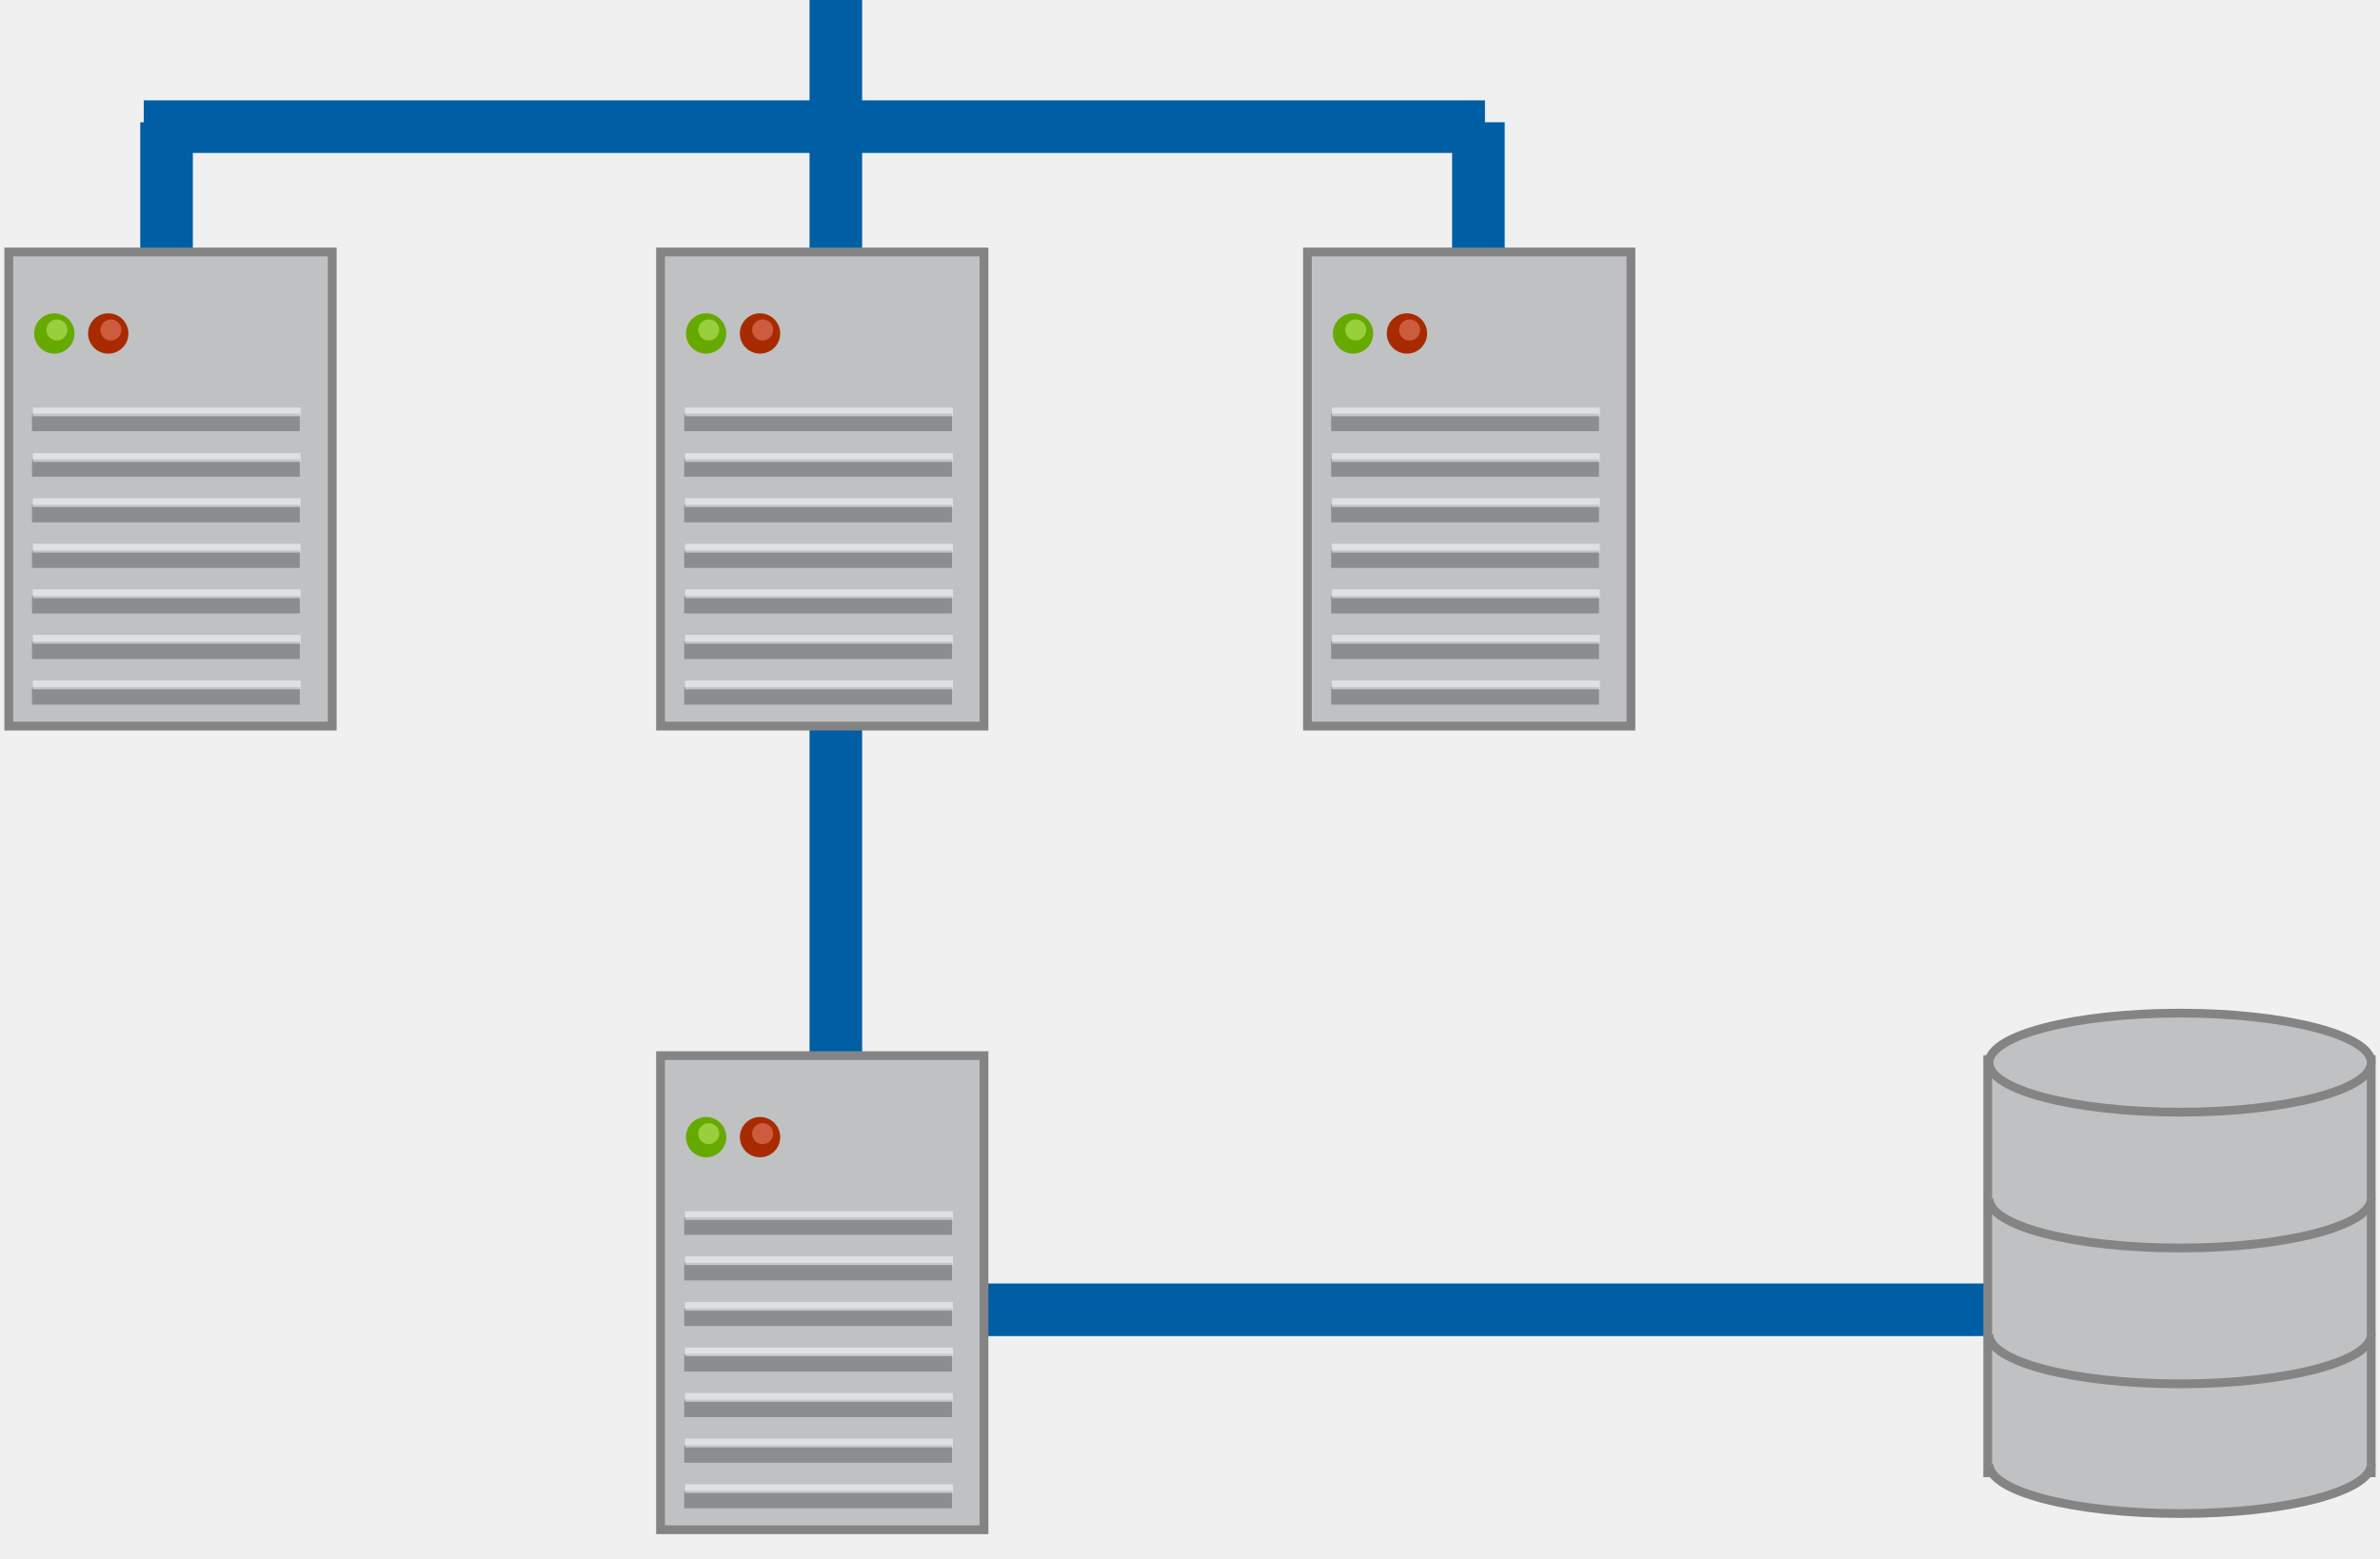
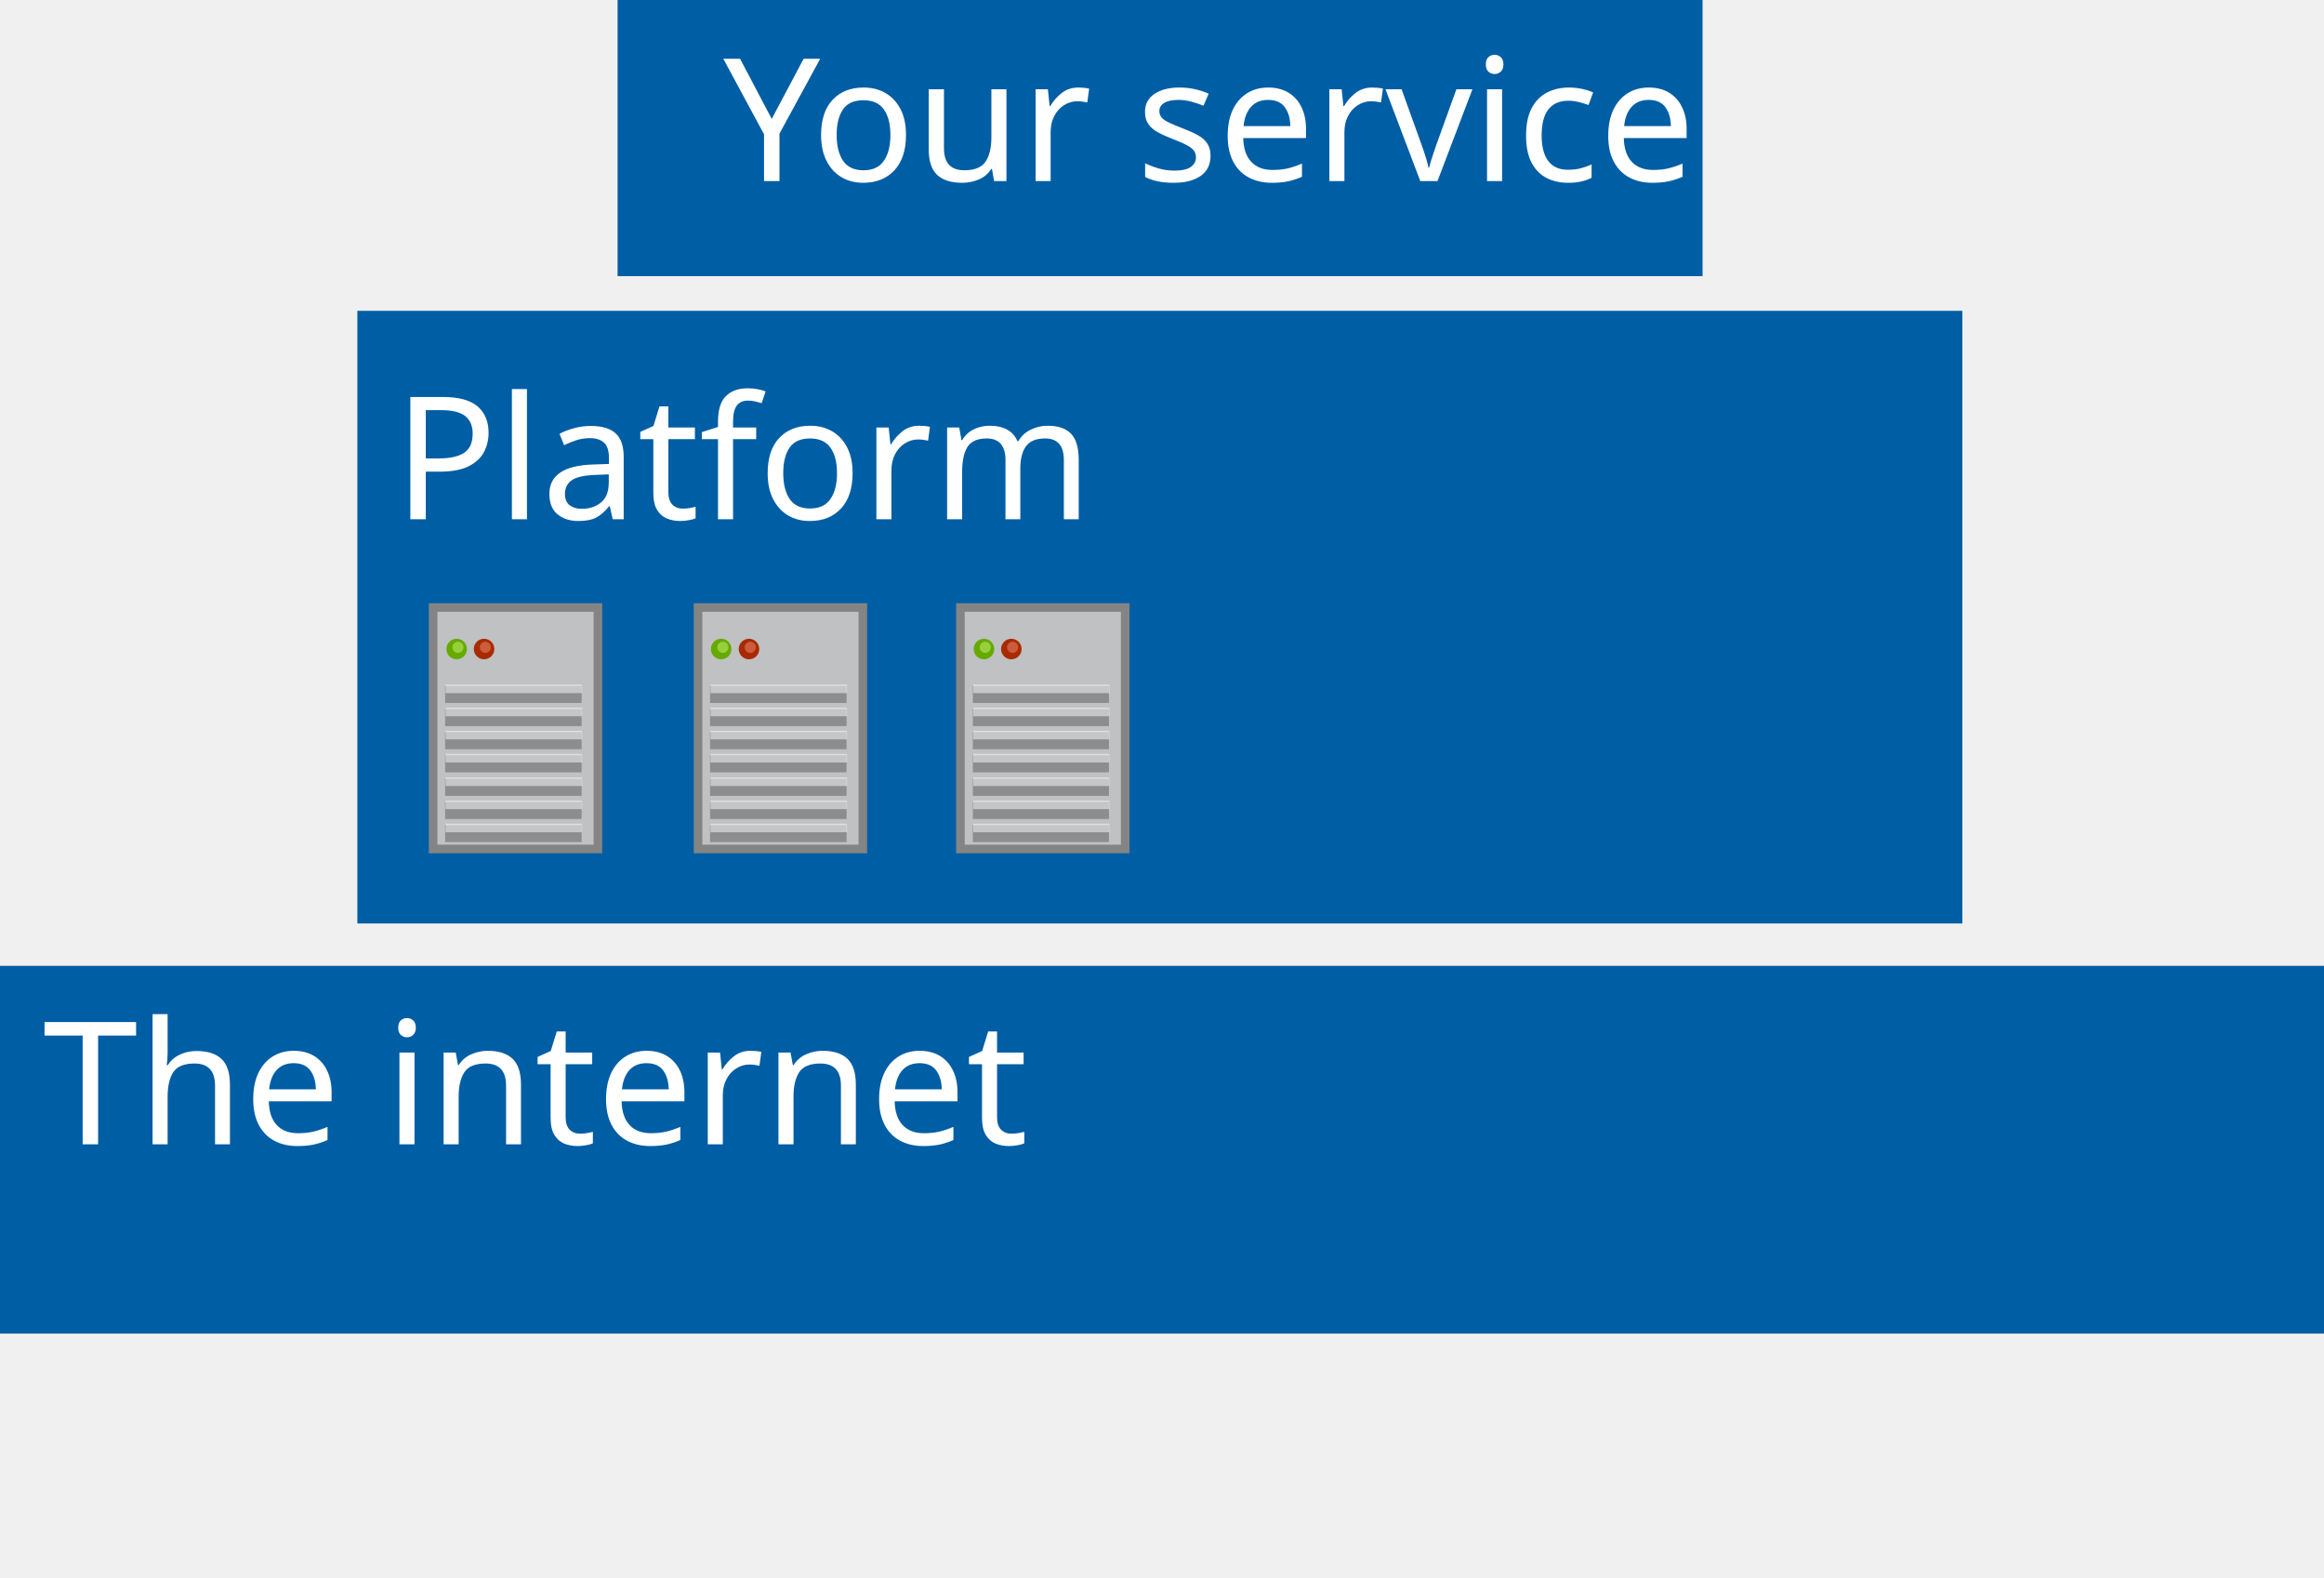
- <svg xmlns="http://www.w3.org/2000/svg" version="1.1" id="Layer_1" x="0px" y="0px" viewBox="0 0 543 355.6" style="enable-background:new 0 0 543 355.6;" xml:space="preserve">
+ <svg xmlns="http://www.w3.org/2000/svg" version="1.1" id="Layer_1" x="0px" y="0px" viewBox="0 0 543 368.5" style="enable-background:new 0 0 543 368.5;" xml:space="preserve">
  <style type="text/css">
- 	.st0{fill:none;stroke:#005EA5;stroke-width:12;stroke-miterlimit:10;}
+ 	.st0{fill:#005EA5;}
	.st1{fill:#BFC1C3;stroke:#848484;stroke-width:2;stroke-miterlimit:10;}
- 	.st2{opacity:0.5;fill:none;stroke:#595959;stroke-width:4;stroke-miterlimit:10;}
- 	.st3{opacity:0.5;fill:none;stroke:#FFFFFF;stroke-width:2;stroke-miterlimit:10;}
+ 	.st2{opacity:0.5;fill:none;stroke:#595959;stroke-width:4;stroke-miterlimit:10;enable-background:new    ;}
+ 	.st3{opacity:0.5;fill:none;stroke:#FFFFFF;stroke-width:2;stroke-miterlimit:10;enable-background:new    ;}
	.st4{fill:#66AA00;}
- 	.st5{opacity:0.5;fill:#C8F47A;}
+ 	.st5{opacity:0.5;fill:#C8F47A;enable-background:new    ;}
	.st6{fill:#A82B00;}
- 	.st7{opacity:0.5;fill:#F28B7C;}
+ 	.st7{opacity:0.5;fill:#F28B7C;enable-background:new    ;}
+ 	.st8{fill:none;}
+ 	.st9{fill:#FFFFFF;}
+ 	.st10{font-family:'MyriadPro-Regular';}
+ 	.st11{font-size:40px;}
</style>
-   <line class="st0" x1="38" y1="61.9" x2="38" y2="27.9" />
-   <line class="st0" x1="190.7" y1="61.9" x2="190.7" y2="-1.5" />
-   <line class="st0" x1="190.7" y1="256.4" x2="190.7" y2="159.1" />
-   <line class="st0" x1="32.8" y1="28.9" x2="338.8" y2="28.9" />
-   <line class="st0" x1="202.3" y1="298.9" x2="508.3" y2="298.9" />
-   <line class="st0" x1="337.3" y1="61.9" x2="337.3" y2="27.9" />
+   <rect x="83.5" y="72.6" class="st0" width="375" height="143.1" />
  <g>
-     <rect x="2" y="57.5" class="st1" width="73.8" height="108.2" />
-     <line class="st2" x1="7.3" y1="96.4" x2="68.4" y2="96.4" />
-     <line class="st3" x1="7.5" y1="94" x2="68.6" y2="94" />
-     <line class="st2" x1="7.3" y1="106.8" x2="68.4" y2="106.8" />
-     <line class="st3" x1="7.5" y1="104.4" x2="68.6" y2="104.4" />
-     <line class="st2" x1="7.3" y1="117.2" x2="68.4" y2="117.2" />
-     <line class="st3" x1="7.5" y1="114.7" x2="68.6" y2="114.7" />
-     <line class="st2" x1="7.3" y1="127.6" x2="68.4" y2="127.6" />
-     <line class="st3" x1="7.5" y1="125.1" x2="68.6" y2="125.1" />
-     <line class="st2" x1="7.3" y1="138" x2="68.4" y2="138" />
-     <line class="st3" x1="7.5" y1="135.5" x2="68.6" y2="135.5" />
-     <line class="st2" x1="7.3" y1="148.4" x2="68.4" y2="148.4" />
-     <line class="st3" x1="7.5" y1="145.9" x2="68.6" y2="145.9" />
-     <line class="st2" x1="7.3" y1="158.8" x2="68.4" y2="158.8" />
-     <line class="st3" x1="7.5" y1="156.3" x2="68.6" y2="156.3" />
    <g>
-       <circle class="st4" cx="12.4" cy="76.1" r="4.6" />
-       <circle class="st5" cx="13" cy="75.3" r="2.4" />
+       <rect x="101.2" y="141.9" class="st1" width="38.5" height="56.4" />
+       <line class="st2" x1="104" y1="162.2" x2="135.9" y2="162.2" />
+       <line class="st3" x1="104.1" y1="160.9" x2="136" y2="160.9" />
+       <line class="st2" x1="104" y1="167.6" x2="135.9" y2="167.6" />
+       <line class="st3" x1="104.1" y1="166.3" x2="136" y2="166.3" />
+       <line class="st2" x1="104" y1="173" x2="135.9" y2="173" />
+       <line class="st3" x1="104.1" y1="171.7" x2="136" y2="171.7" />
+       <line class="st2" x1="104" y1="178.4" x2="135.9" y2="178.4" />
+       <line class="st3" x1="104.1" y1="177.1" x2="136" y2="177.1" />
+       <line class="st2" x1="104" y1="183.9" x2="135.9" y2="183.9" />
+       <line class="st3" x1="104.1" y1="182.6" x2="136" y2="182.6" />
+       <line class="st2" x1="104" y1="189.3" x2="135.9" y2="189.3" />
+       <line class="st3" x1="104.1" y1="188" x2="136" y2="188" />
+       <line class="st2" x1="104" y1="194.7" x2="135.9" y2="194.7" />
+       <line class="st3" x1="104.1" y1="193.4" x2="136" y2="193.4" />
+       <g>
+         <circle class="st4" cx="106.7" cy="151.6" r="2.4" />
+         <circle class="st5" cx="107" cy="151.2" r="1.3" />
+       </g>
+       <circle class="st6" cx="113.1" cy="151.6" r="2.4" />
+       <circle class="st7" cx="113.4" cy="151.2" r="1.3" />
    </g>
-     <circle class="st6" cx="24.7" cy="76.1" r="4.6" />
-     <circle class="st7" cx="25.3" cy="75.3" r="2.4" />
+     <g>
+       <rect x="163.1" y="141.9" class="st1" width="38.5" height="56.4" />
+       <line class="st2" x1="165.9" y1="162.2" x2="197.8" y2="162.2" />
+       <line class="st3" x1="166" y1="160.9" x2="197.9" y2="160.9" />
+       <line class="st2" x1="165.9" y1="167.6" x2="197.8" y2="167.6" />
+       <line class="st3" x1="166" y1="166.3" x2="197.9" y2="166.3" />
+       <line class="st2" x1="165.9" y1="173" x2="197.8" y2="173" />
+       <line class="st3" x1="166" y1="171.7" x2="197.9" y2="171.7" />
+       <line class="st2" x1="165.9" y1="178.4" x2="197.8" y2="178.4" />
+       <line class="st3" x1="166" y1="177.1" x2="197.9" y2="177.1" />
+       <line class="st2" x1="165.9" y1="183.9" x2="197.8" y2="183.9" />
+       <line class="st3" x1="166" y1="182.6" x2="197.9" y2="182.6" />
+       <line class="st2" x1="165.9" y1="189.3" x2="197.8" y2="189.3" />
+       <line class="st3" x1="166" y1="188" x2="197.9" y2="188" />
+       <line class="st2" x1="165.9" y1="194.7" x2="197.8" y2="194.7" />
+       <line class="st3" x1="166" y1="193.4" x2="197.9" y2="193.4" />
+       <g>
+         <circle class="st4" cx="168.5" cy="151.6" r="2.4" />
+         <circle class="st5" cx="168.9" cy="151.2" r="1.3" />
+       </g>
+       <circle class="st6" cx="175" cy="151.6" r="2.4" />
+       <circle class="st7" cx="175.3" cy="151.2" r="1.3" />
+     </g>
+     <g>
+       <rect x="224.4" y="141.9" class="st1" width="38.5" height="56.4" />
+       <line class="st2" x1="227.3" y1="162.2" x2="259.1" y2="162.2" />
+       <line class="st3" x1="227.4" y1="160.9" x2="259.2" y2="160.9" />
+       <line class="st2" x1="227.3" y1="167.6" x2="259.1" y2="167.6" />
+       <line class="st3" x1="227.4" y1="166.3" x2="259.2" y2="166.3" />
+       <line class="st2" x1="227.3" y1="173" x2="259.1" y2="173" />
+       <line class="st3" x1="227.4" y1="171.7" x2="259.2" y2="171.7" />
+       <line class="st2" x1="227.3" y1="178.4" x2="259.1" y2="178.4" />
+       <line class="st3" x1="227.4" y1="177.1" x2="259.2" y2="177.1" />
+       <line class="st2" x1="227.3" y1="183.9" x2="259.1" y2="183.9" />
+       <line class="st3" x1="227.4" y1="182.6" x2="259.2" y2="182.6" />
+       <line class="st2" x1="227.3" y1="189.3" x2="259.1" y2="189.3" />
+       <line class="st3" x1="227.4" y1="188" x2="259.2" y2="188" />
+       <line class="st2" x1="227.3" y1="194.7" x2="259.1" y2="194.7" />
+       <line class="st3" x1="227.4" y1="193.4" x2="259.2" y2="193.4" />
+       <g>
+         <circle class="st4" cx="229.9" cy="151.6" r="2.4" />
+         <circle class="st5" cx="230.2" cy="151.2" r="1.3" />
+       </g>
+       <circle class="st6" cx="236.3" cy="151.6" r="2.4" />
+       <circle class="st7" cx="236.6" cy="151.2" r="1.3" />
+     </g>
  </g>
-   <g>
-     <rect x="150.7" y="57.5" class="st1" width="73.8" height="108.2" />
-     <line class="st2" x1="156.1" y1="96.4" x2="217.2" y2="96.4" />
-     <line class="st3" x1="156.3" y1="94" x2="217.4" y2="94" />
-     <line class="st2" x1="156.1" y1="106.8" x2="217.2" y2="106.8" />
-     <line class="st3" x1="156.3" y1="104.4" x2="217.4" y2="104.4" />
-     <line class="st2" x1="156.1" y1="117.2" x2="217.2" y2="117.2" />
-     <line class="st3" x1="156.3" y1="114.7" x2="217.4" y2="114.7" />
-     <line class="st2" x1="156.1" y1="127.6" x2="217.2" y2="127.6" />
-     <line class="st3" x1="156.3" y1="125.1" x2="217.4" y2="125.1" />
-     <line class="st2" x1="156.1" y1="138" x2="217.2" y2="138" />
-     <line class="st3" x1="156.3" y1="135.5" x2="217.4" y2="135.5" />
-     <line class="st2" x1="156.1" y1="148.4" x2="217.2" y2="148.4" />
-     <line class="st3" x1="156.3" y1="145.9" x2="217.4" y2="145.9" />
-     <line class="st2" x1="156.1" y1="158.8" x2="217.2" y2="158.8" />
-     <line class="st3" x1="156.3" y1="156.3" x2="217.4" y2="156.3" />
-     <g>
-       <circle class="st4" cx="161.1" cy="76.1" r="4.6" />
-       <circle class="st5" cx="161.7" cy="75.3" r="2.4" />
-     </g>
-     <circle class="st6" cx="173.4" cy="76.1" r="4.6" />
-     <circle class="st7" cx="174" cy="75.3" r="2.4" />
-   </g>
-   <g>
-     <rect x="150.7" y="240.9" class="st1" width="73.8" height="108.2" />
-     <line class="st2" x1="156.1" y1="279.8" x2="217.2" y2="279.8" />
-     <line class="st3" x1="156.3" y1="277.4" x2="217.4" y2="277.4" />
-     <line class="st2" x1="156.1" y1="290.2" x2="217.2" y2="290.2" />
-     <line class="st3" x1="156.3" y1="287.7" x2="217.4" y2="287.7" />
-     <line class="st2" x1="156.1" y1="300.6" x2="217.2" y2="300.6" />
-     <line class="st3" x1="156.3" y1="298.1" x2="217.4" y2="298.1" />
-     <line class="st2" x1="156.1" y1="311" x2="217.2" y2="311" />
-     <line class="st3" x1="156.3" y1="308.5" x2="217.4" y2="308.5" />
-     <line class="st2" x1="156.1" y1="321.4" x2="217.2" y2="321.4" />
-     <line class="st3" x1="156.3" y1="318.9" x2="217.4" y2="318.9" />
-     <line class="st2" x1="156.1" y1="331.8" x2="217.2" y2="331.8" />
-     <line class="st3" x1="156.3" y1="329.3" x2="217.4" y2="329.3" />
-     <line class="st2" x1="156.1" y1="342.2" x2="217.2" y2="342.2" />
-     <line class="st3" x1="156.3" y1="339.7" x2="217.4" y2="339.7" />
-     <g>
-       <circle class="st4" cx="161.1" cy="259.5" r="4.6" />
-       <circle class="st5" cx="161.7" cy="258.7" r="2.4" />
-     </g>
-     <circle class="st6" cx="173.4" cy="259.5" r="4.6" />
-     <circle class="st7" cx="174" cy="258.7" r="2.4" />
-   </g>
-   <g>
-     <rect x="298.3" y="57.5" class="st1" width="73.8" height="108.2" />
-     <line class="st2" x1="303.7" y1="96.4" x2="364.8" y2="96.4" />
-     <line class="st3" x1="303.9" y1="94" x2="365" y2="94" />
-     <line class="st2" x1="303.7" y1="106.8" x2="364.8" y2="106.8" />
-     <line class="st3" x1="303.9" y1="104.4" x2="365" y2="104.4" />
-     <line class="st2" x1="303.7" y1="117.2" x2="364.8" y2="117.2" />
-     <line class="st3" x1="303.9" y1="114.7" x2="365" y2="114.7" />
-     <line class="st2" x1="303.7" y1="127.6" x2="364.8" y2="127.6" />
-     <line class="st3" x1="303.9" y1="125.1" x2="365" y2="125.1" />
-     <line class="st2" x1="303.7" y1="138" x2="364.8" y2="138" />
-     <line class="st3" x1="303.9" y1="135.5" x2="365" y2="135.5" />
-     <line class="st2" x1="303.7" y1="148.4" x2="364.8" y2="148.4" />
-     <line class="st3" x1="303.9" y1="145.9" x2="365" y2="145.9" />
-     <line class="st2" x1="303.7" y1="158.8" x2="364.8" y2="158.8" />
-     <line class="st3" x1="303.9" y1="156.3" x2="365" y2="156.3" />
-     <g>
-       <circle class="st4" cx="308.7" cy="76.1" r="4.6" />
-       <circle class="st5" cx="309.3" cy="75.3" r="2.4" />
-     </g>
-     <circle class="st6" cx="321" cy="76.1" r="4.6" />
-     <circle class="st7" cx="321.6" cy="75.3" r="2.4" />
-   </g>
-   <g>
-     <rect x="453.5" y="241.8" class="st1" width="87.5" height="94.3" />
-     <ellipse class="st1" cx="497.4" cy="242.5" rx="43.6" ry="11.3" />
-     <path class="st1" d="M541,273.5c0,6.2-19.5,11.3-43.6,11.3s-43.6-5-43.6-11.3" />
-     <path class="st1" d="M541,304.5c0,6.2-19.5,11.3-43.6,11.3s-43.6-5-43.6-11.3" />
-     <path class="st1" d="M541,334.1c0,6.2-19.5,11.3-43.6,11.3s-43.6-5-43.6-11.3" />
-   </g>
+   <rect x="92" y="92.9" class="st8" width="183" height="97" />
+   <text transform="matrix(1 0 0 1 92 121.2894)" class="st9 st10 st11">Platform</text>
+   <rect x="144.3" y="-0.4" class="st0" width="253.5" height="64.9" />
+   <rect x="169" y="13.9" class="st8" width="292" height="97" />
+   <text transform="matrix(1 0 0 1 169 42.2894)" class="st9 st10 st11">Your service</text>
+   <rect x="-17" y="225.6" class="st0" width="576" height="85.9" />
+   <rect x="10" y="238.9" class="st8" width="292" height="97" />
+   <text transform="matrix(1 0 0 1 10 267.2894)" class="st9 st10 st11">The internet</text>
</svg>
